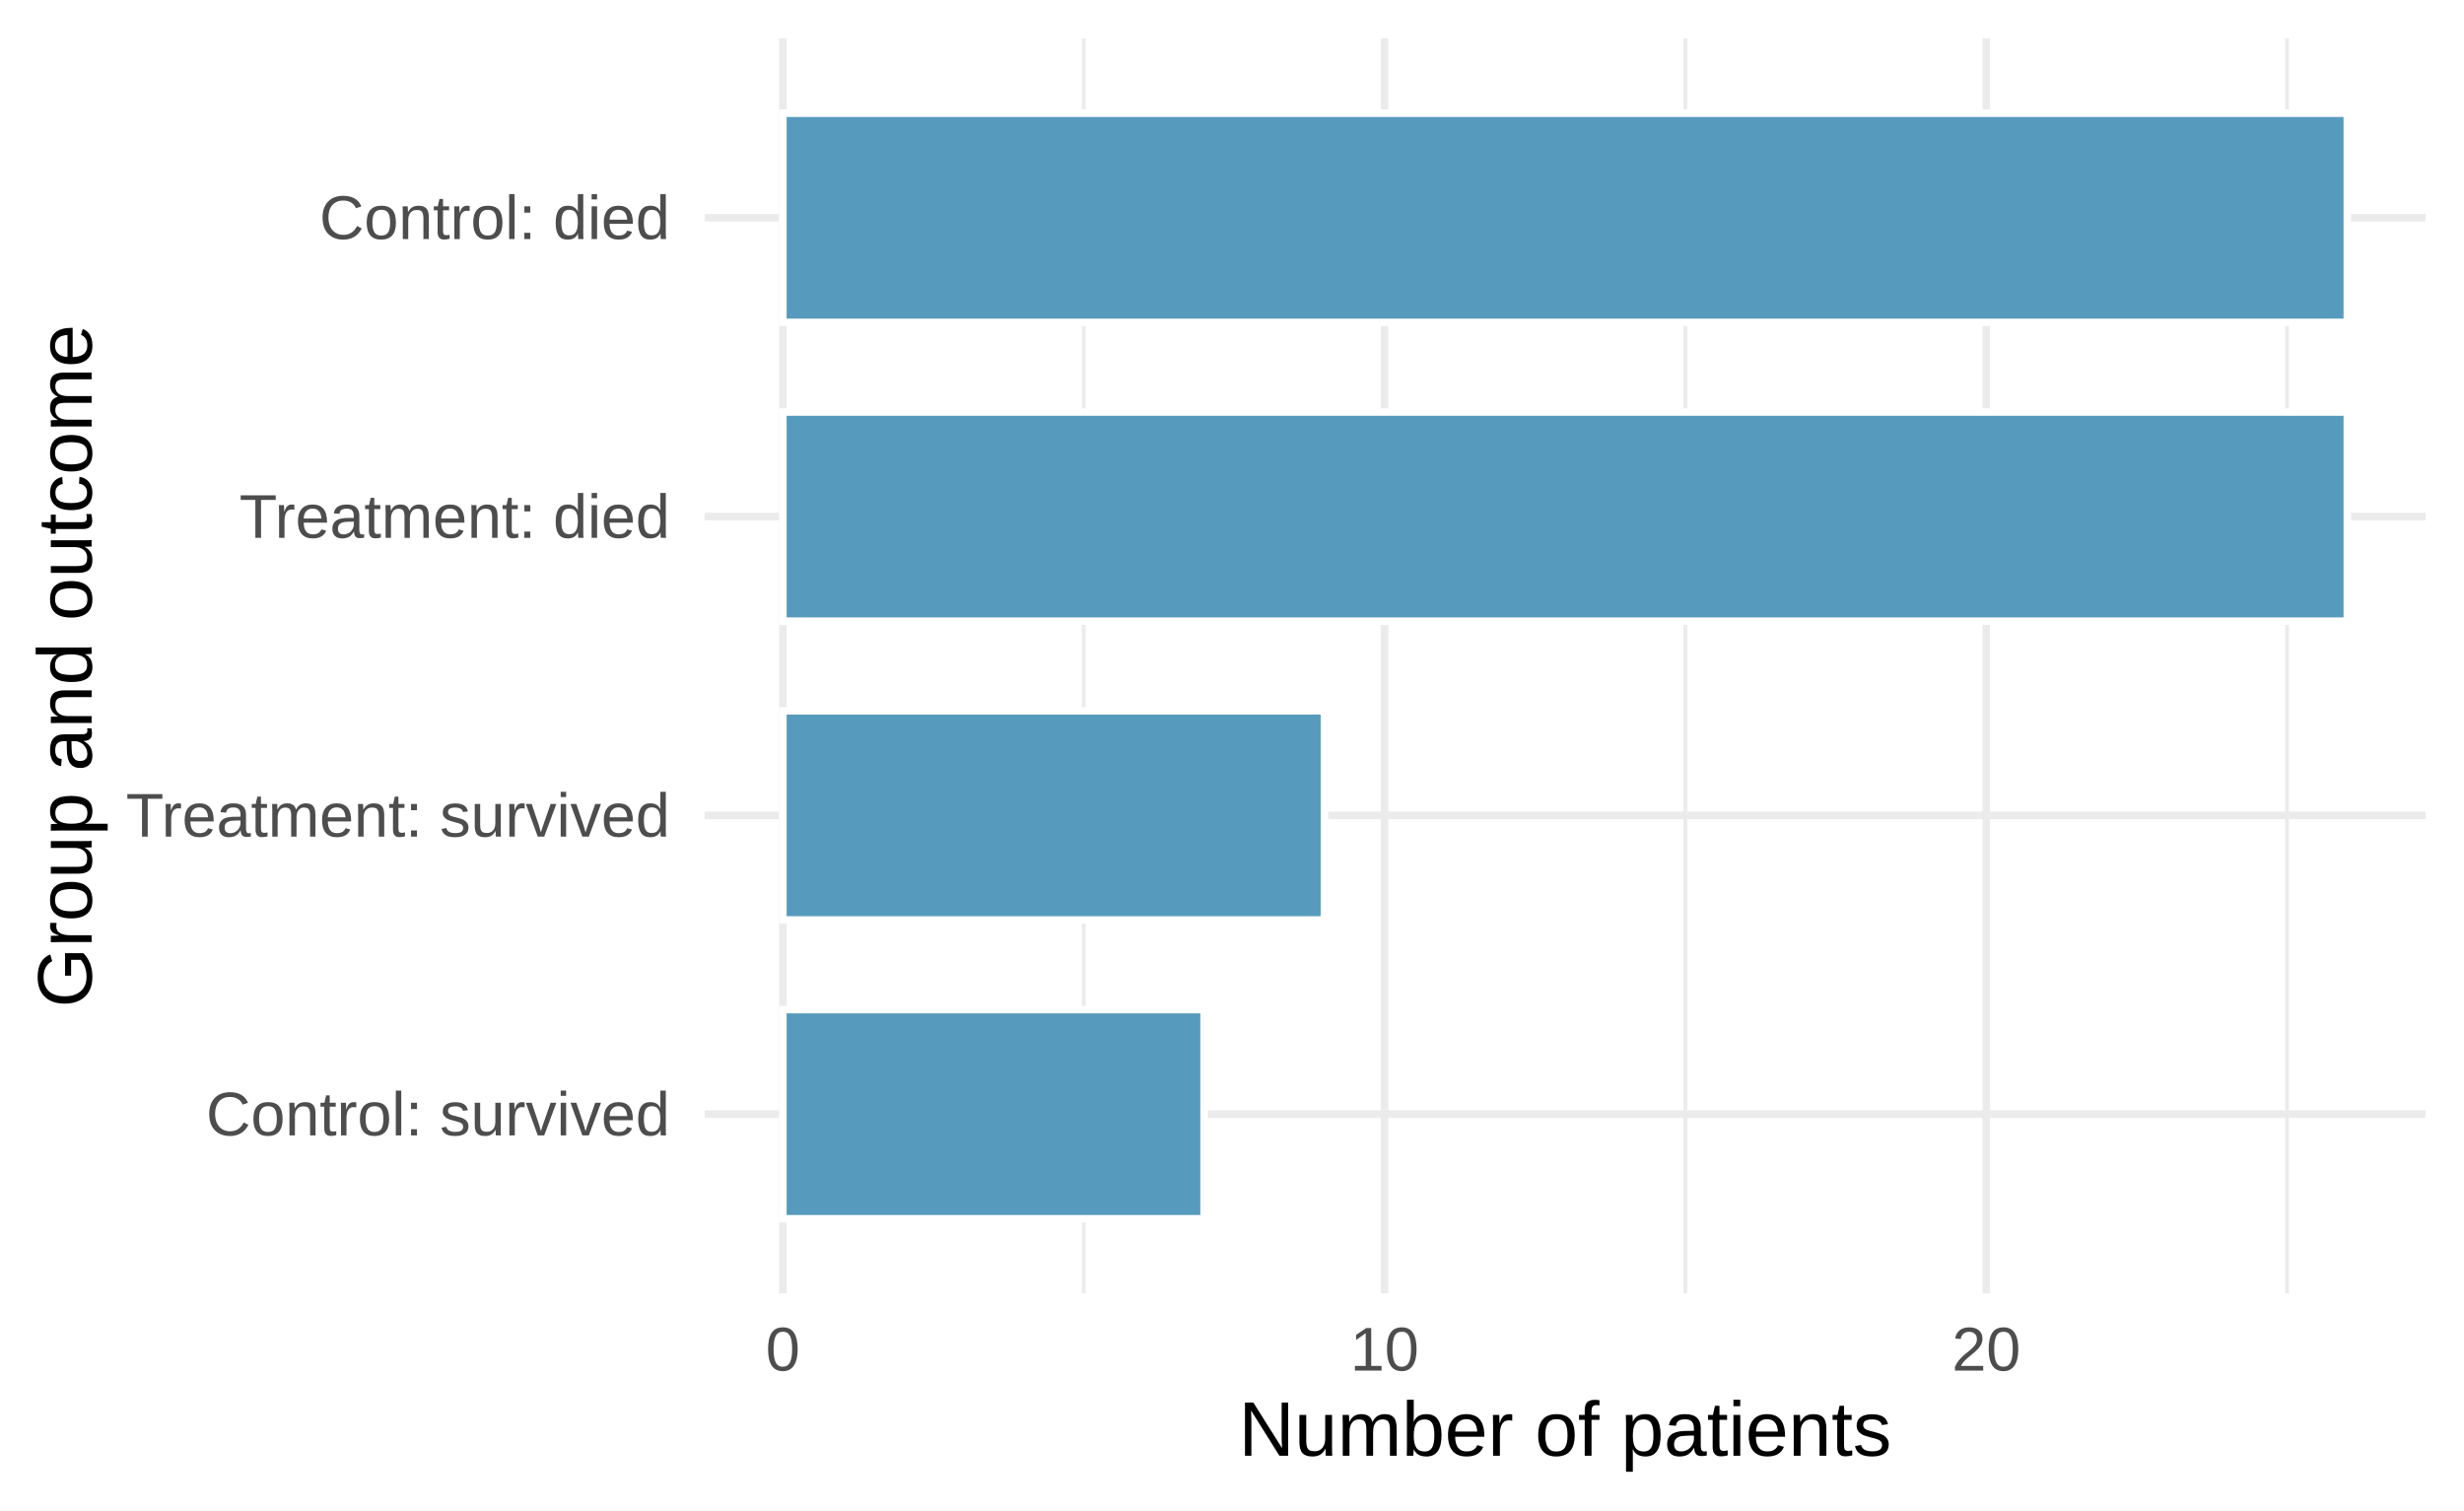
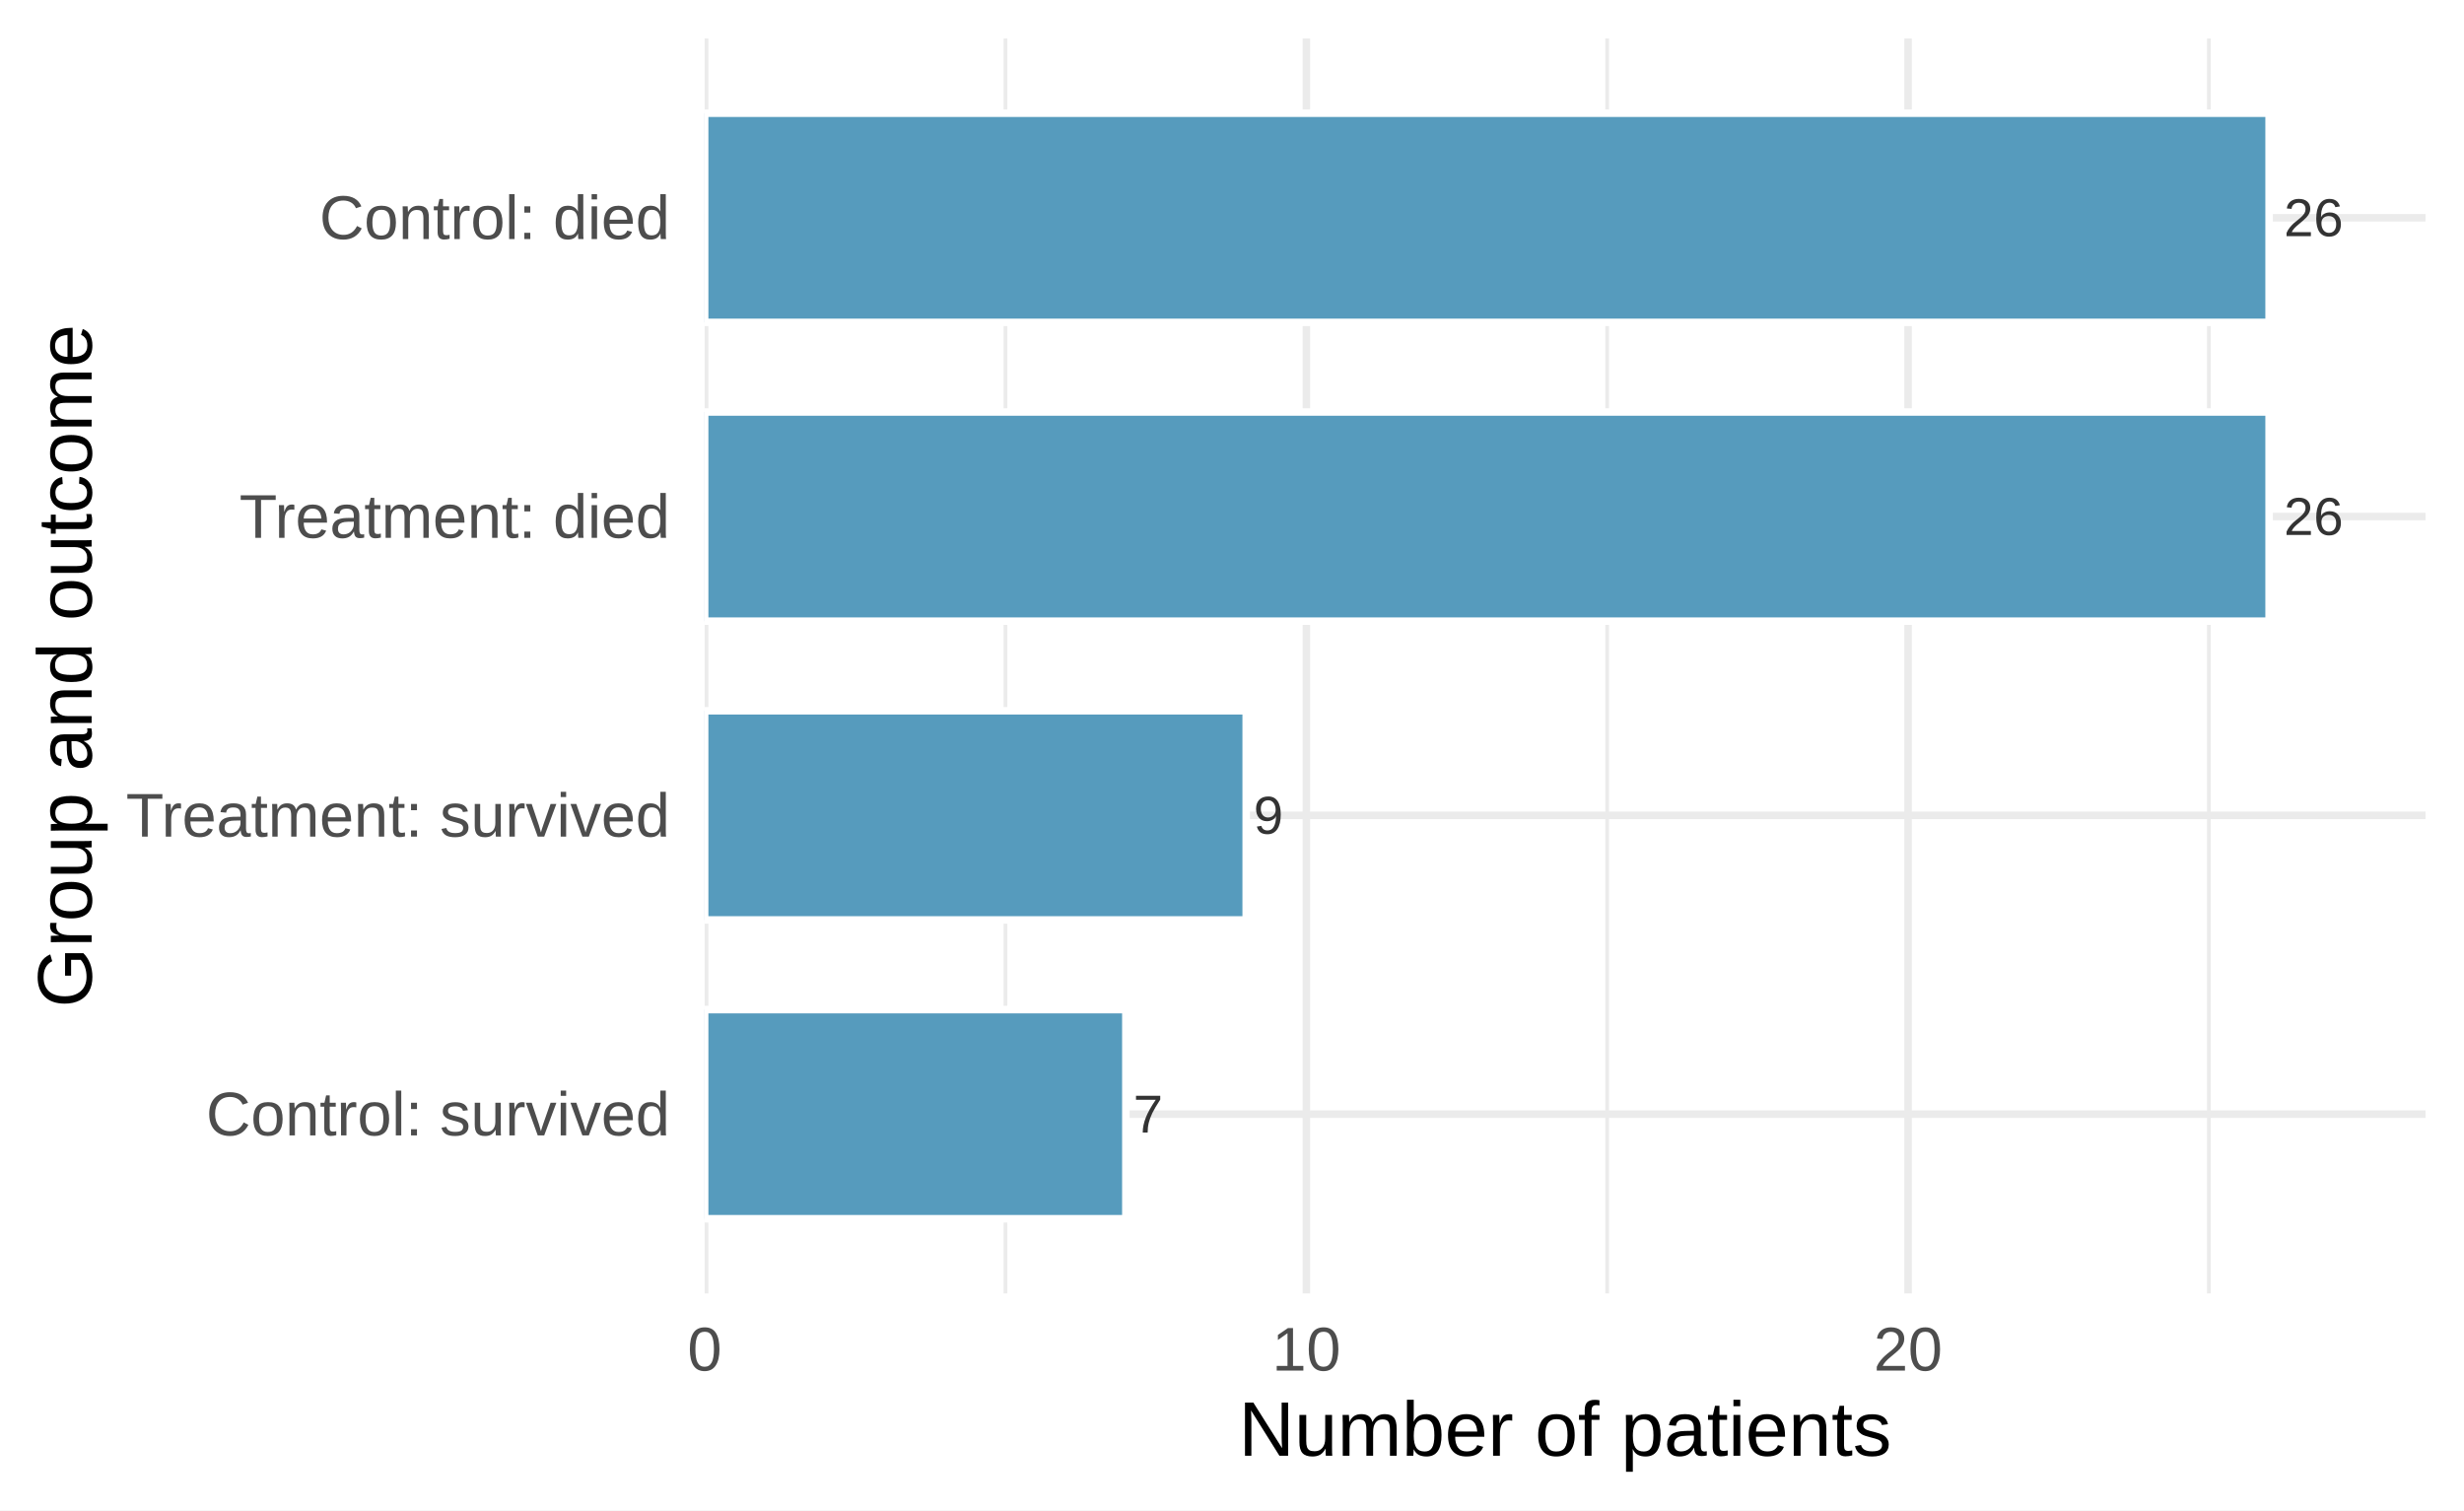
<svg xmlns="http://www.w3.org/2000/svg" width="446.40pt" height="273.60pt" viewBox="0 0 446.40 273.60">
  <g class="svglite">
    <defs>
      <style type="text/css">
    .svglite line, .svglite polyline, .svglite polygon, .svglite path, .svglite rect, .svglite circle {
      fill: none;
      stroke: #000000;
      stroke-linecap: round;
      stroke-linejoin: round;
      stroke-miterlimit: 10.00;
    }
    .svglite text {
      white-space: pre;
    }
    .svglite g.glyphgroup path {
      fill: inherit;
      stroke: none;
    }
  </style>
    </defs>
    <rect width="100%" height="100%" style="stroke: none; fill: #FFFFFF;" />
    <defs>
      <clipPath id="cpMC4wMHw0NDYuNDB8MC4wMHwyNzMuNjA=">
        <rect x="0.00" y="0.00" width="446.40" height="273.60" />
      </clipPath>
    </defs>
    <g clip-path="url(#cpMC4wMHw0NDYuNDB8MC4wMHwyNzMuNjA=)">
      <rect x="0.00" y="-0" width="446.40" height="273.60" style="stroke-width: 1.36; stroke: none; fill: #FFFFFF;" />
    </g>
    <defs>
      <clipPath id="cpMTI3LjY2fDQzOS40M3w2Ljk3fDIzNC4zMg==">
        <rect x="127.66" y="6.97" width="311.77" height="227.35" />
      </clipPath>
    </defs>
    <g clip-path="url(#cpMTI3LjY2fDQzOS40M3w2Ljk3fDIzNC4zMg==)">
-       <polyline points="196.33,234.32 196.33,6.97 " style="stroke-width: 0.68; stroke: #EBEBEB; stroke-linecap: butt;" />
-       <polyline points="305.34,234.32 305.34,6.97 " style="stroke-width: 0.68; stroke: #EBEBEB; stroke-linecap: butt;" />
-       <polyline points="414.35,234.32 414.35,6.97 " style="stroke-width: 0.68; stroke: #EBEBEB; stroke-linecap: butt;" />
+       <polyline points="182.16,234.32 182.16,6.97 " style="stroke-width: 0.68; stroke: #EBEBEB; stroke-linecap: butt;" />
+       <polyline points="291.17,234.32 291.17,6.97 " style="stroke-width: 0.68; stroke: #EBEBEB; stroke-linecap: butt;" />
+       <polyline points="400.18,234.32 400.18,6.97 " style="stroke-width: 0.68; stroke: #EBEBEB; stroke-linecap: butt;" />
      <polyline points="127.66,201.84 439.43,201.84 " style="stroke-width: 1.36; stroke: #EBEBEB; stroke-linecap: butt;" />
      <polyline points="127.66,147.71 439.43,147.71 " style="stroke-width: 1.36; stroke: #EBEBEB; stroke-linecap: butt;" />
      <polyline points="127.66,93.58 439.43,93.58 " style="stroke-width: 1.36; stroke: #EBEBEB; stroke-linecap: butt;" />
      <polyline points="127.66,39.45 439.43,39.45 " style="stroke-width: 1.36; stroke: #EBEBEB; stroke-linecap: butt;" />
-       <polyline points="141.83,234.32 141.83,6.97 " style="stroke-width: 1.36; stroke: #EBEBEB; stroke-linecap: butt;" />
-       <polyline points="250.84,234.32 250.84,6.97 " style="stroke-width: 1.36; stroke: #EBEBEB; stroke-linecap: butt;" />
-       <polyline points="359.85,234.32 359.85,6.97 " style="stroke-width: 1.36; stroke: #EBEBEB; stroke-linecap: butt;" />
-       <rect x="141.83" y="128.77" width="98.11" height="37.89" style="stroke-width: 1.36; stroke: #FFFFFF; stroke-linecap: butt; stroke-linejoin: miter; fill: #569BBD;" />
-       <rect x="141.83" y="74.64" width="283.43" height="37.89" style="stroke-width: 1.36; stroke: #FFFFFF; stroke-linecap: butt; stroke-linejoin: miter; fill: #569BBD;" />
-       <rect x="141.83" y="182.90" width="76.31" height="37.89" style="stroke-width: 1.36; stroke: #FFFFFF; stroke-linecap: butt; stroke-linejoin: miter; fill: #569BBD;" />
-       <rect x="141.83" y="20.51" width="283.43" height="37.89" style="stroke-width: 1.36; stroke: #FFFFFF; stroke-linecap: butt; stroke-linejoin: miter; fill: #569BBD;" />
+       <polyline points="127.66,234.32 127.66,6.97 " style="stroke-width: 1.36; stroke: #EBEBEB; stroke-linecap: butt;" />
+       <polyline points="236.67,234.32 236.67,6.97 " style="stroke-width: 1.36; stroke: #EBEBEB; stroke-linecap: butt;" />
+       <polyline points="345.68,234.32 345.68,6.97 " style="stroke-width: 1.36; stroke: #EBEBEB; stroke-linecap: butt;" />
+       <rect x="127.66" y="128.77" width="98.11" height="37.89" style="stroke-width: 1.36; stroke: #FFFFFF; stroke-linecap: butt; stroke-linejoin: miter; fill: #569BBD;" />
+       <rect x="127.66" y="74.64" width="283.43" height="37.89" style="stroke-width: 1.36; stroke: #FFFFFF; stroke-linecap: butt; stroke-linejoin: miter; fill: #569BBD;" />
+       <rect x="127.66" y="182.90" width="76.31" height="37.89" style="stroke-width: 1.36; stroke: #FFFFFF; stroke-linecap: butt; stroke-linejoin: miter; fill: #569BBD;" />
+       <rect x="127.66" y="20.51" width="283.43" height="37.89" style="stroke-width: 1.36; stroke: #FFFFFF; stroke-linecap: butt; stroke-linejoin: miter; fill: #569BBD;" />
+       <text x="227.11" y="151.04" style="font-size: 9.67px;fill: #333333; font-family: &quot;Liberation Sans&quot;;" textLength="5.38px" lengthAdjust="spacingAndGlyphs">9</text>
+       <text x="413.77" y="96.91" style="font-size: 9.67px;fill: #333333; font-family: &quot;Liberation Sans&quot;;" textLength="10.75px" lengthAdjust="spacingAndGlyphs">26</text>
+       <text x="205.31" y="205.17" style="font-size: 9.67px;fill: #333333; font-family: &quot;Liberation Sans&quot;;" textLength="5.38px" lengthAdjust="spacingAndGlyphs">7</text>
+       <text x="413.77" y="42.78" style="font-size: 9.67px;fill: #333333; font-family: &quot;Liberation Sans&quot;;" textLength="10.75px" lengthAdjust="spacingAndGlyphs">26</text>
    </g>
    <g clip-path="url(#cpMC4wMHw0NDYuNDB8MC4wMHwyNzMuNjA=)">
      <text x="121.38" y="205.69" text-anchor="end" style="font-size: 11.20px;fill: #4D4D4D; font-family: &quot;Liberation Sans&quot;;" textLength="83.91px" lengthAdjust="spacingAndGlyphs">Control: survived</text>
      <text x="121.38" y="151.56" text-anchor="end" style="font-size: 11.20px;fill: #4D4D4D; font-family: &quot;Liberation Sans&quot;;" textLength="98.39px" lengthAdjust="spacingAndGlyphs">Treatment: survived</text>
      <text x="121.38" y="97.43" text-anchor="end" style="font-size: 11.20px;fill: #4D4D4D; font-family: &quot;Liberation Sans&quot;;" textLength="77.89px" lengthAdjust="spacingAndGlyphs">Treatment: died</text>
      <text x="121.38" y="43.30" text-anchor="end" style="font-size: 11.20px;fill: #4D4D4D; font-family: &quot;Liberation Sans&quot;;" textLength="63.41px" lengthAdjust="spacingAndGlyphs">Control: died</text>
-       <text x="141.83" y="248.29" text-anchor="middle" style="font-size: 11.20px;fill: #4D4D4D; font-family: &quot;Liberation Sans&quot;;" textLength="6.22px" lengthAdjust="spacingAndGlyphs">0</text>
-       <text x="250.84" y="248.29" text-anchor="middle" style="font-size: 11.20px;fill: #4D4D4D; font-family: &quot;Liberation Sans&quot;;" textLength="12.44px" lengthAdjust="spacingAndGlyphs">10</text>
-       <text x="359.85" y="248.29" text-anchor="middle" style="font-size: 11.20px;fill: #4D4D4D; font-family: &quot;Liberation Sans&quot;;" textLength="12.44px" lengthAdjust="spacingAndGlyphs">20</text>
+       <text x="127.66" y="248.29" text-anchor="middle" style="font-size: 11.20px;fill: #4D4D4D; font-family: &quot;Liberation Sans&quot;;" textLength="6.22px" lengthAdjust="spacingAndGlyphs">0</text>
+       <text x="236.67" y="248.29" text-anchor="middle" style="font-size: 11.20px;fill: #4D4D4D; font-family: &quot;Liberation Sans&quot;;" textLength="12.44px" lengthAdjust="spacingAndGlyphs">10</text>
+       <text x="345.68" y="248.29" text-anchor="middle" style="font-size: 11.20px;fill: #4D4D4D; font-family: &quot;Liberation Sans&quot;;" textLength="12.44px" lengthAdjust="spacingAndGlyphs">20</text>
      <text x="283.54" y="263.72" text-anchor="middle" style="font-size: 14.00px; font-family: &quot;Liberation Sans&quot;;" textLength="118.23px" lengthAdjust="spacingAndGlyphs">Number of patients</text>
      <text transform="translate(16.60,120.65) rotate(-90)" text-anchor="middle" style="font-size: 14.00px; font-family: &quot;Liberation Sans&quot;;" textLength="123.69px" lengthAdjust="spacingAndGlyphs">Group and outcome</text>
    </g>
  </g>
</svg>
